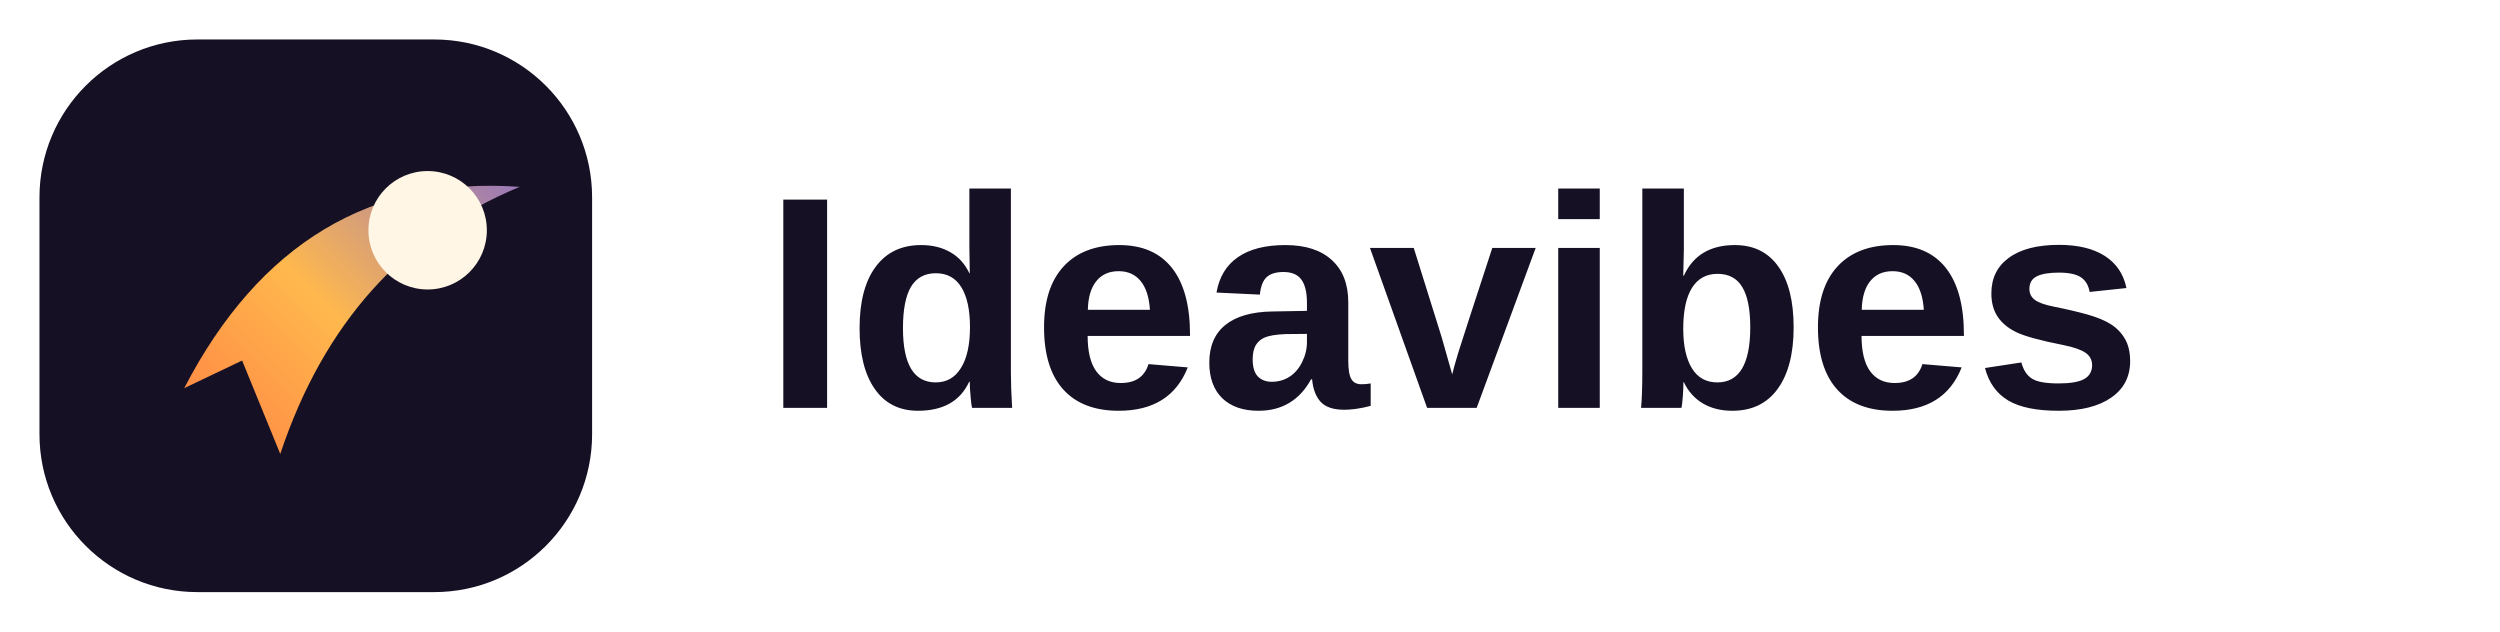
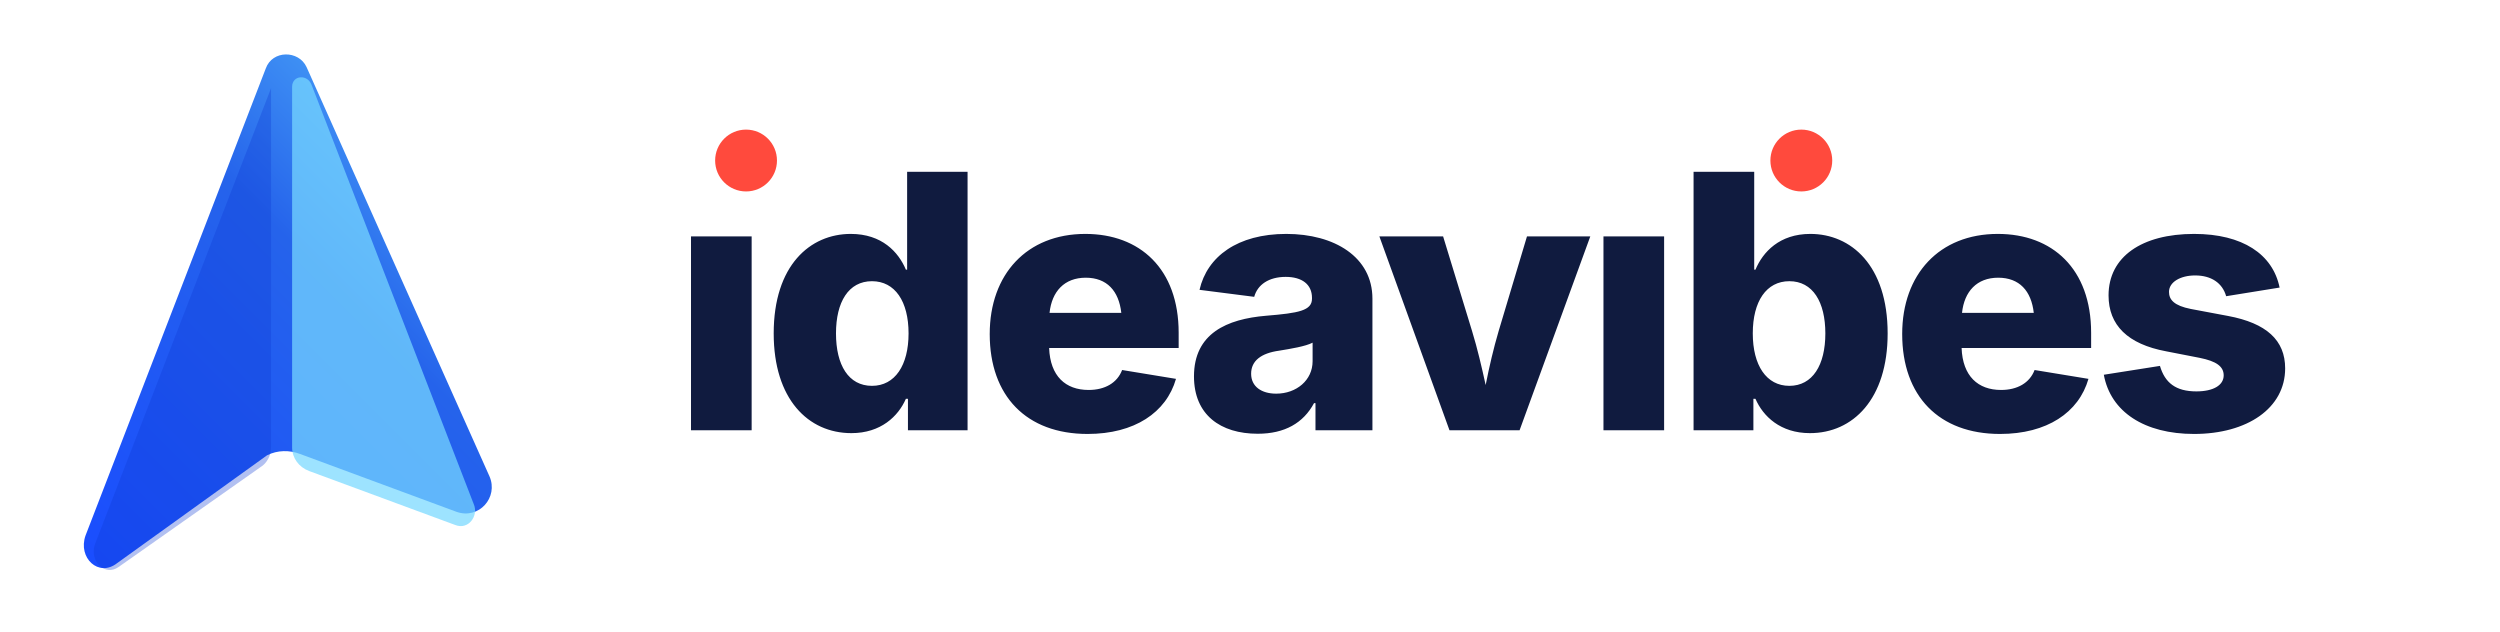
<svg xmlns="http://www.w3.org/2000/svg" width="190" height="48" viewBox="0 0 190 48" role="img" aria-labelledby="title">
  <defs>
-     <linearGradient id="ideavibes-mark" x1="6" x2="42" y1="42" y2="6" gradientUnits="userSpaceOnUse">
-       <stop offset="0" stop-color="#FF5A3C" />
-       <stop offset="0.52" stop-color="#FFB84D" />
-       <stop offset="1" stop-color="#6C5CE7" />
+     <linearGradient id="ideavibes-wordmark-sail" x1="5" x2="42" y1="42" y2="5" gradientUnits="userSpaceOnUse">
+       <stop offset="0" stop-color="#1A4DFF" />
+       <stop offset="0.55" stop-color="#2563EB" />
+       <stop offset="1" stop-color="#5EC8FF" />
    </linearGradient>
  </defs>
-   <rect width="190" height="48" fill="none" />
-   <g>
-     <rect x="3" y="3" width="42" height="42" rx="12" fill="#161024" />
-     <path d="M14 29.5c5.7-11 14.2-16.1 25.5-15.3-8.9 3.7-14.9 10.4-18.2 20.3l-2.9-7.1-4.4 2.1Z" fill="url(#ideavibes-mark)" />
-     <circle cx="32.5" cy="17.5" r="4.5" fill="#FFF6E5" />
-   </g>
-   <text x="58" y="31" fill="#161024" font-family="Arial, Helvetica Neue, Helvetica, sans-serif" font-size="23" font-weight="700" letter-spacing="0">Ideavibes</text>
+   <path fill="url(#ideavibes-wordmark-sail)" d="M6.5 40.7 20.2 5.2c.5-1.4 2.5-1.4 3.1-.1l13.9 31.1c.7 1.6-.8 3.3-2.5 2.7l-11.9-4.4c-.8-.3-1.7-.3-2.5.1L8.9 42.8c-1.4 1.1-3-.4-2.4-2.1Z" />
+   <path fill="#78D9FF" fill-opacity=".72" d="M22.2 6.6V34c0 .8.5 1.5 1.3 1.8l11.1 4.1c1 .4 1.8-.7 1.4-1.6L23.7 6.5c-.3-.9-1.5-.8-1.5.1Z" />
+   <path fill="#0F3AD1" fill-opacity=".32" d="M7.2 41.4 20.6 6.7V34c0 .6-.3 1.2-.8 1.5L9 43.1c-1 .7-2.2-.4-1.8-1.7Z" />
+   <text x="51" y="32.7" fill="#101B3F" font-family="Inter, Avenir Next, Arial, Helvetica, sans-serif" font-size="27" font-weight="800" letter-spacing="-.8">ıdeavıbes</text>
+   <circle cx="56.7" cy="12.2" r="2.35" fill="#FF4A3D" />
+   <circle cx="136.9" cy="12.2" r="2.35" fill="#FF4A3D" />
</svg>
